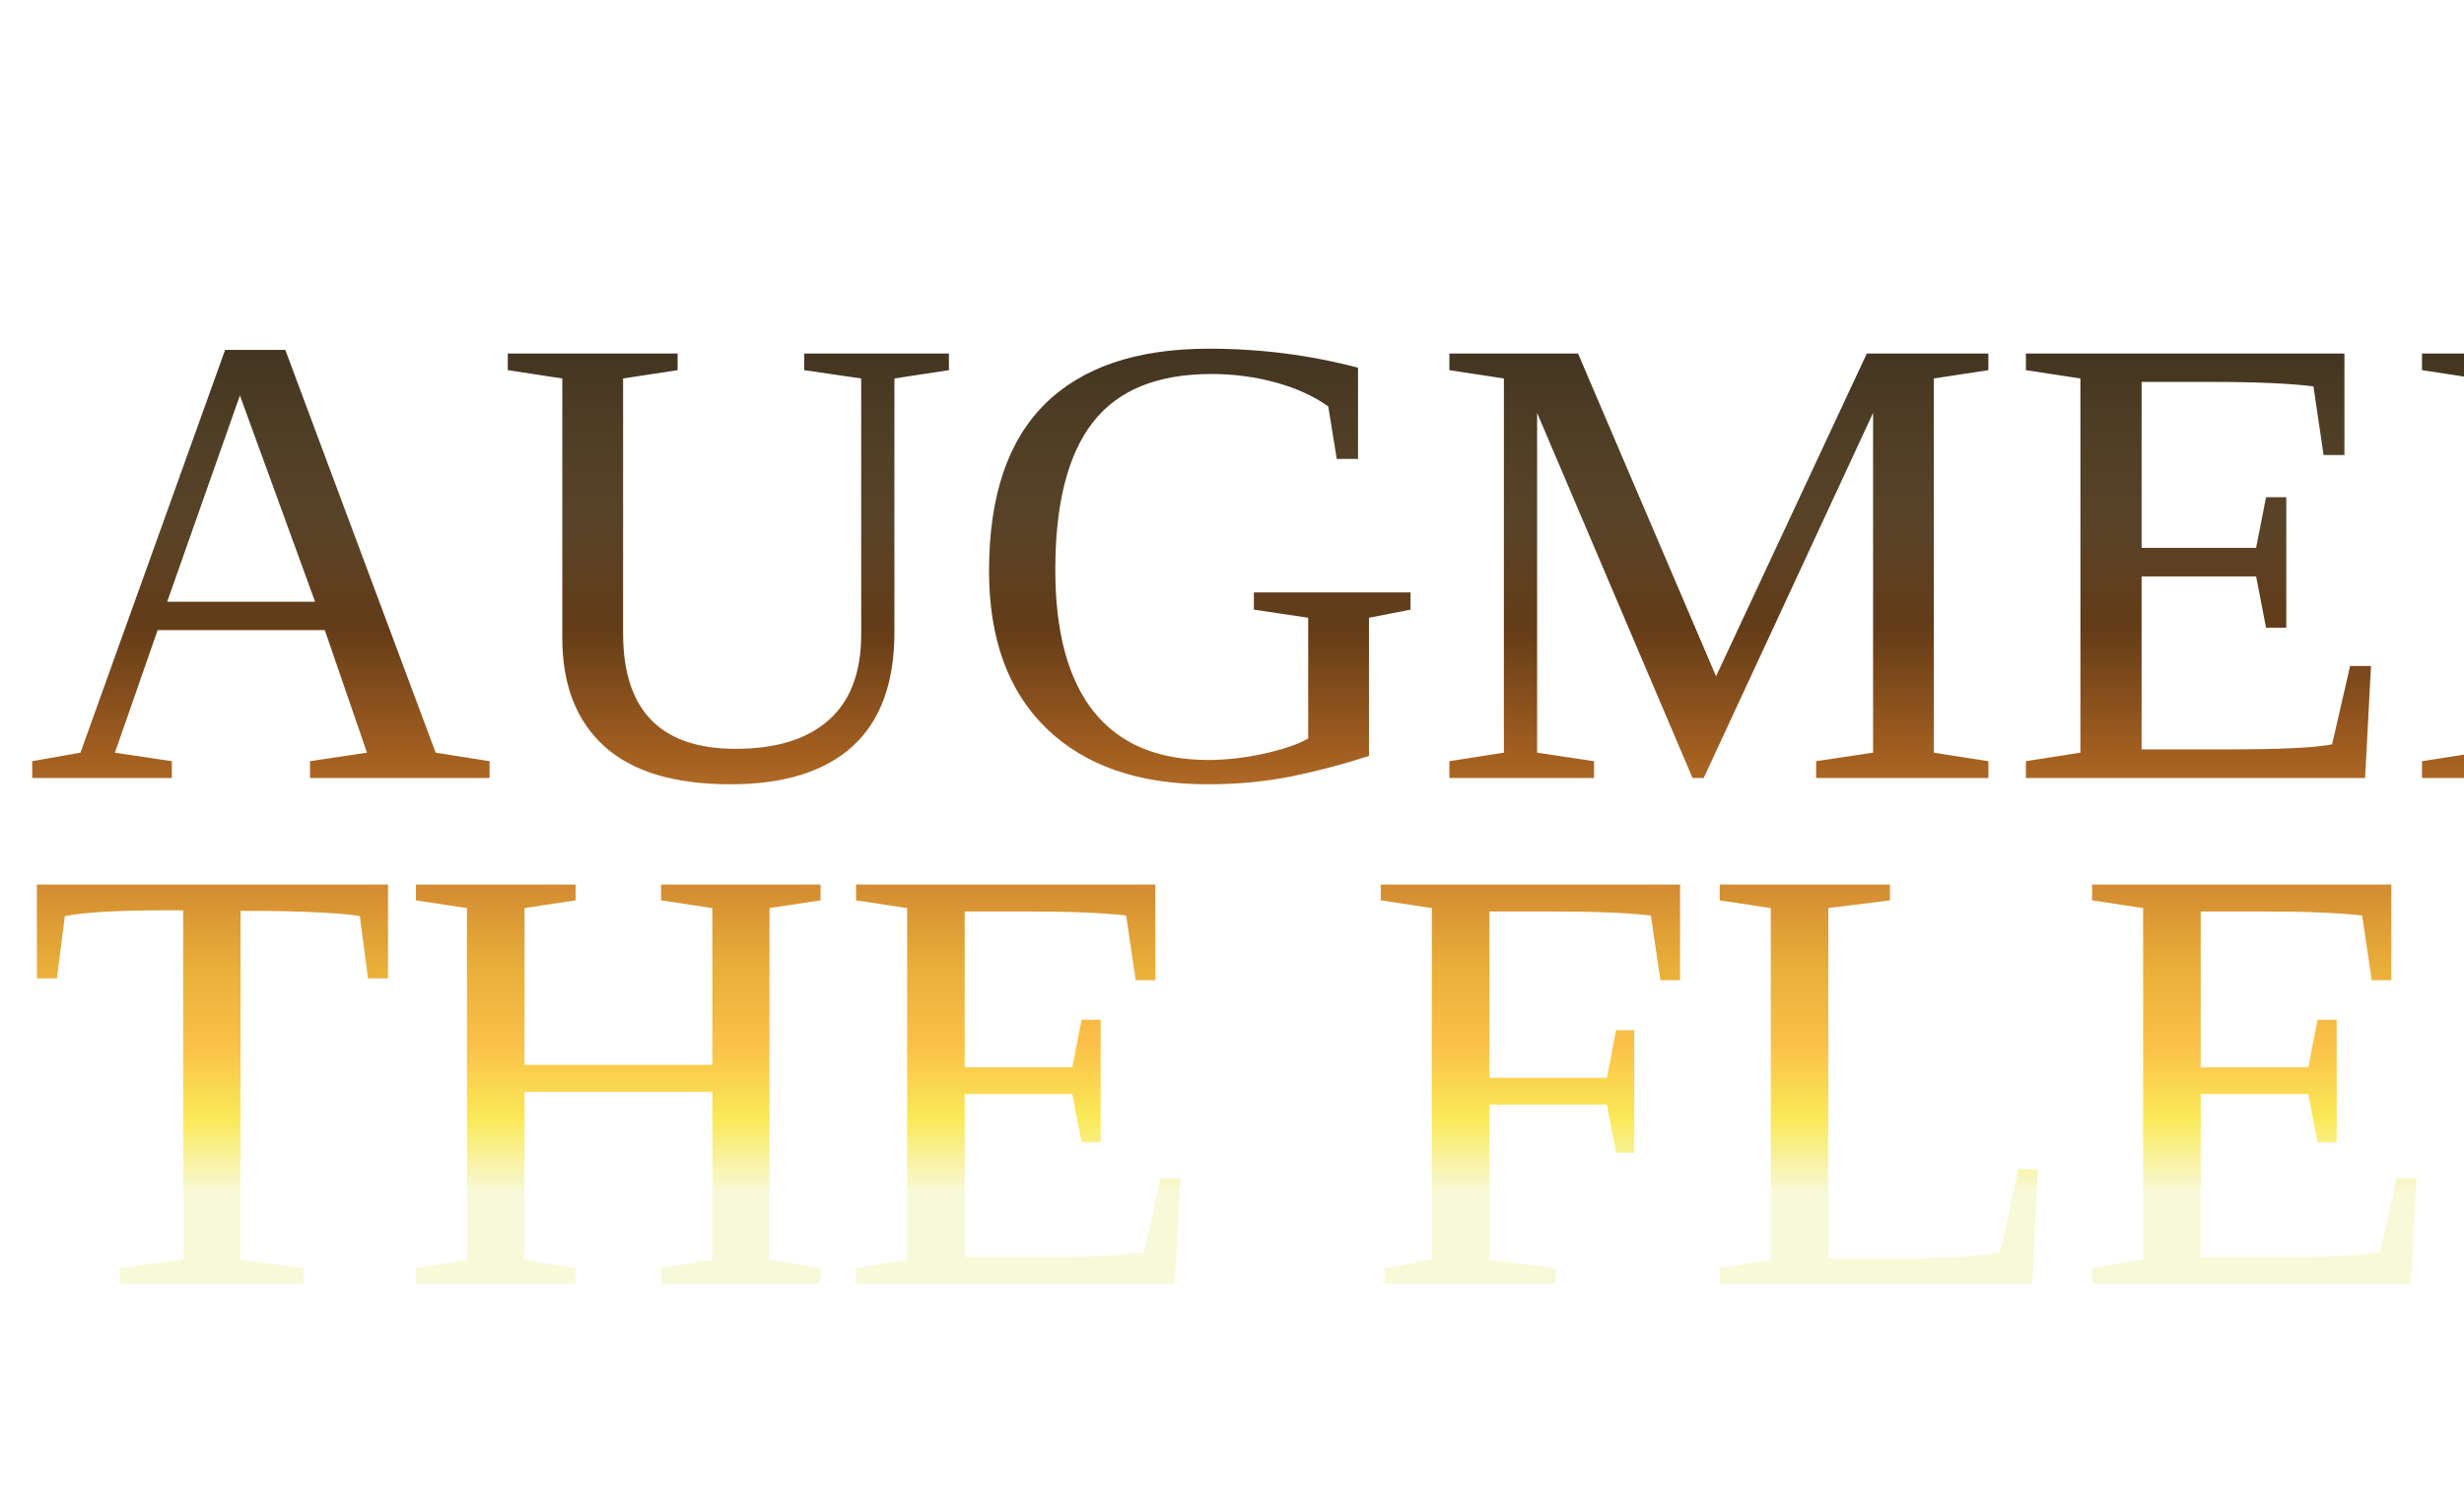
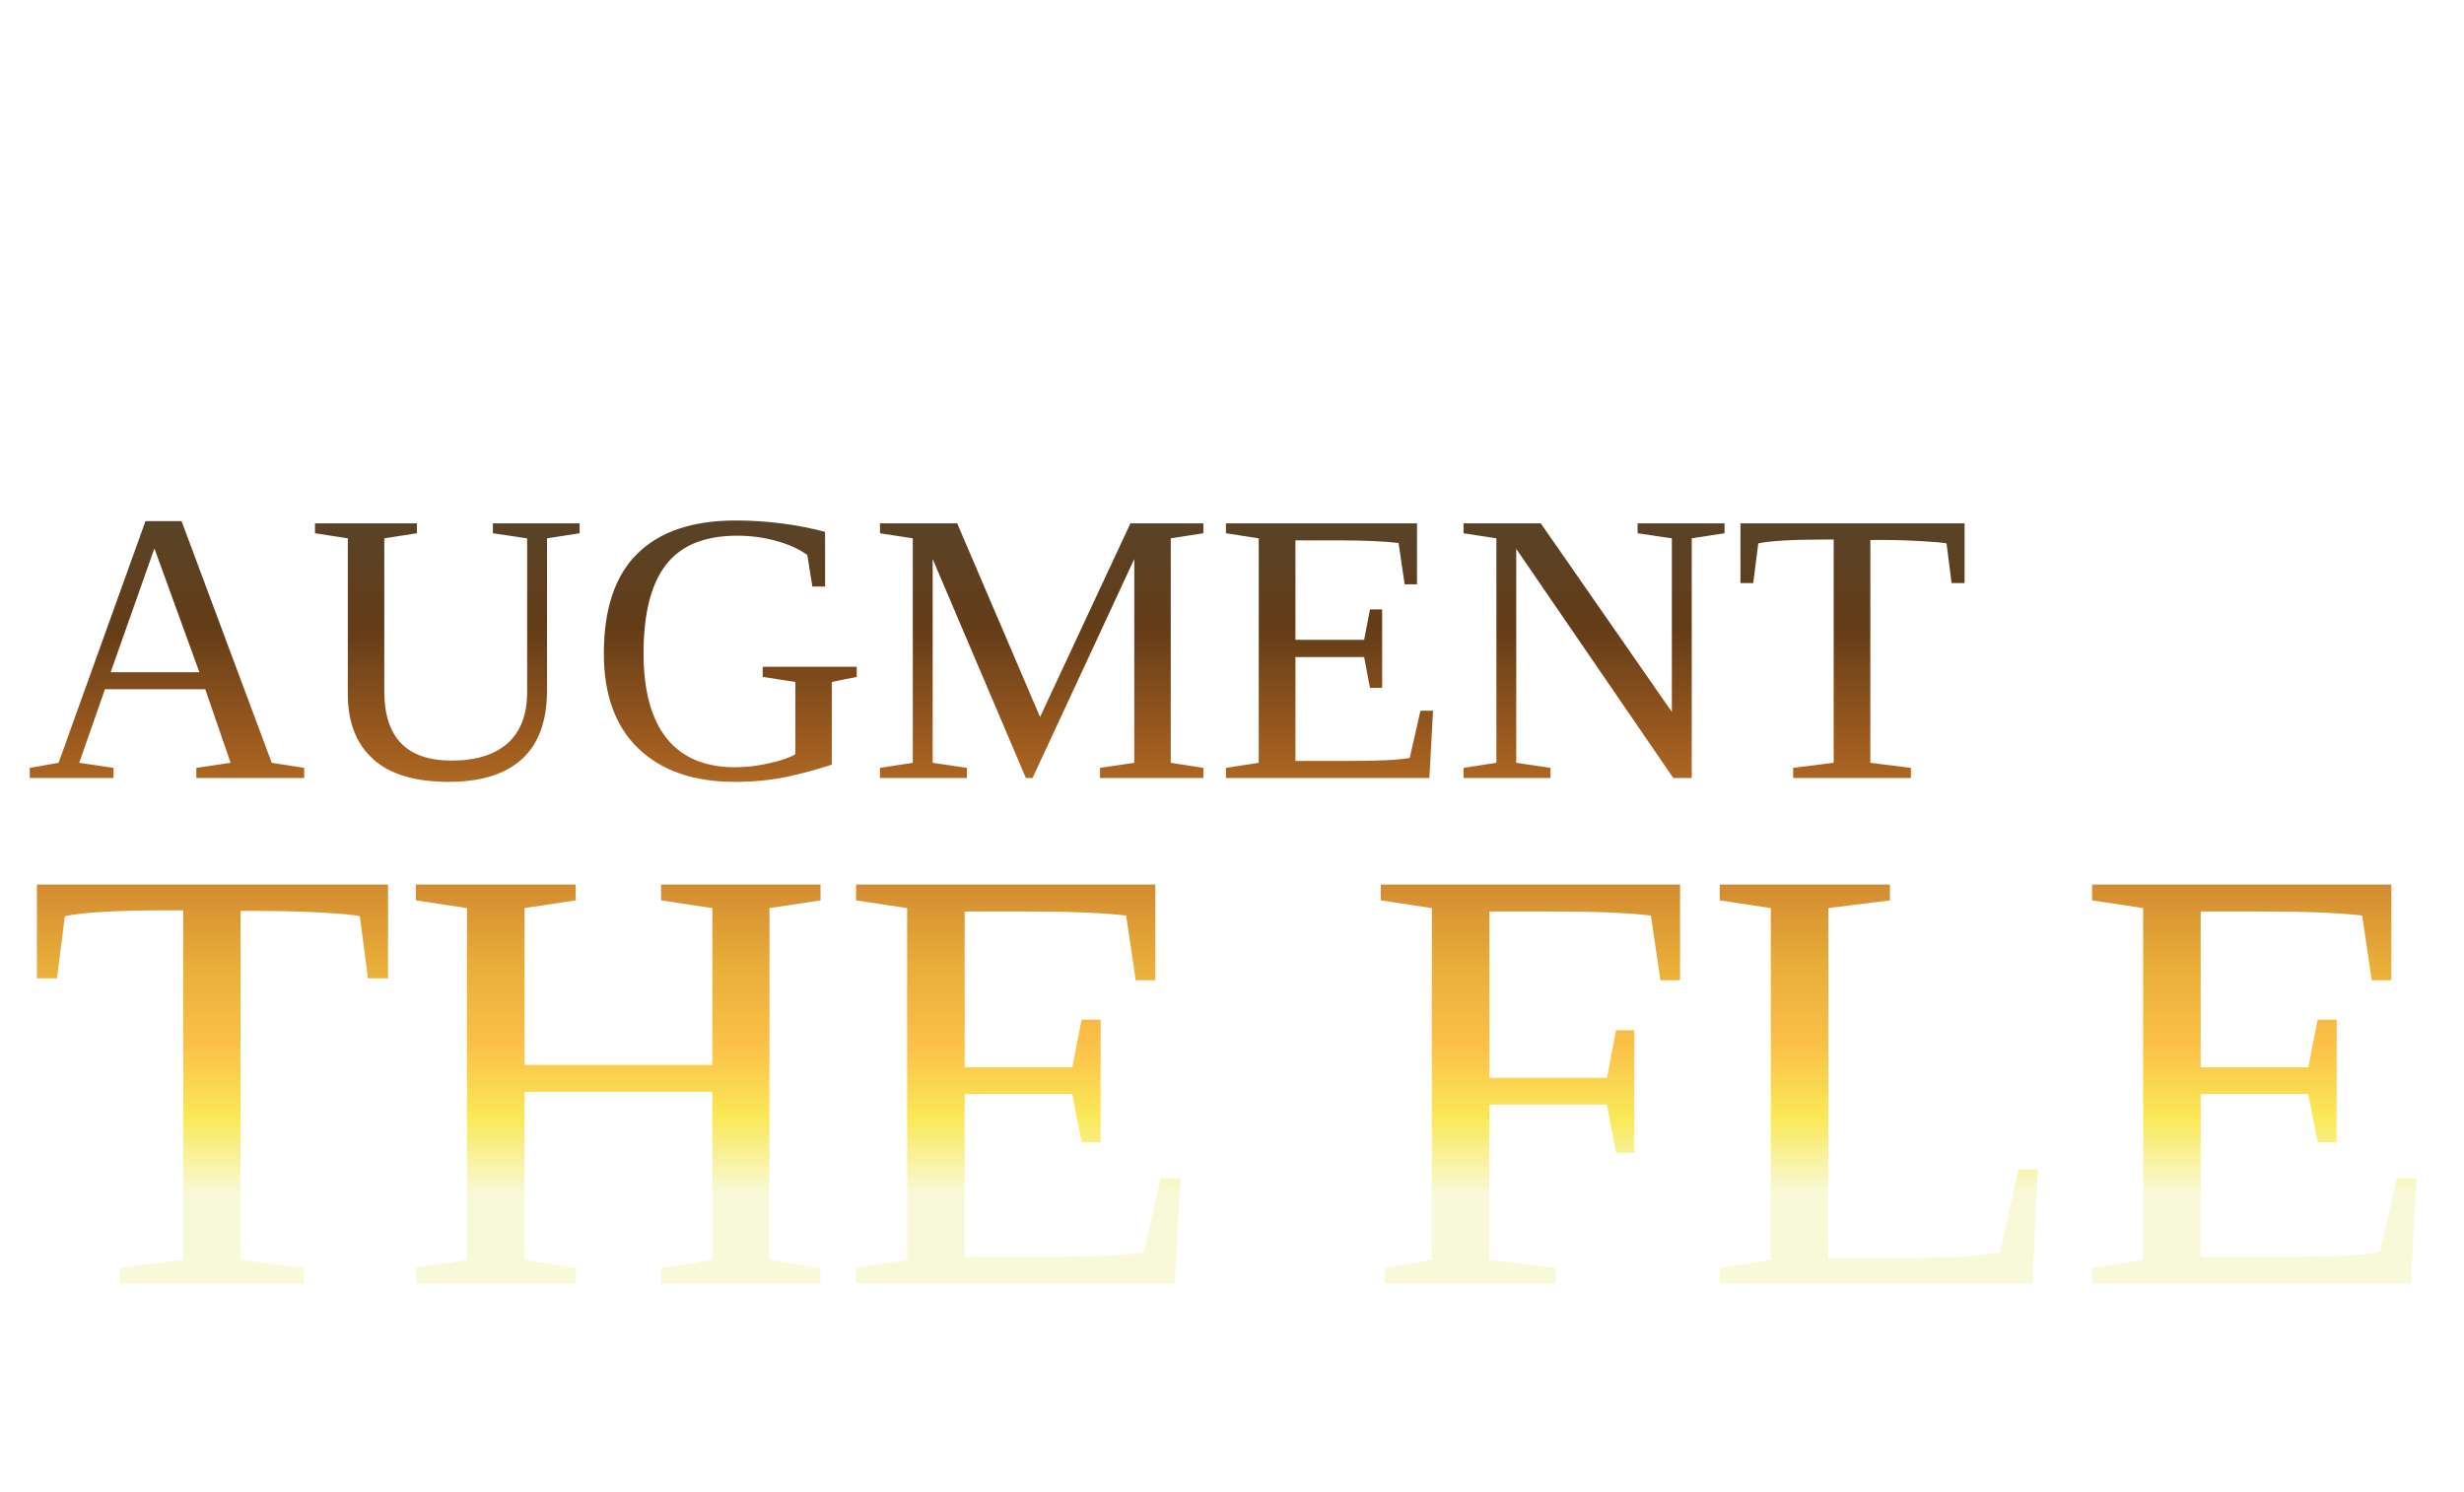
<svg xmlns="http://www.w3.org/2000/svg" version="1.1" id="Layer_1" viewBox="0 0 190 115">
  <defs>
    <linearGradient id="rainbow" x1="0" x2="0" y1="0" y2="100%" gradientUnits="userSpaceOnUse">
      <stop stop-color="#3c2e1d" offset="20%" />
      <stop stop-color="#4d3d25" offset="28%" />
      <stop stop-color="#594328" offset="35%" />
      <stop stop-color="#633c18" offset="42%" />
      <stop stop-color="#9f5c1f" offset="50%" />
      <stop stop-color="#cd832f" offset="58%" />
      <stop stop-color="#eaaf39" offset="65%" />
      <stop stop-color="#fbc048" offset="70%" />
      <stop stop-color="#fae957" offset="75%" />
      <stop stop-color="#f8f9d9" offset="80%" />
    </linearGradient>
  </defs>
  <text fill="url(#rainbow)" textLength="190" lengthAdjust="spacingAndGlyphs">
-     <tspan textLength="190" lengthAdjust="spacingAndGlyphs" font-size="50" x="2" y="60">AUGMENT</tspan>
+     <tspan textLength="190" lengthAdjust="spacingAndGlyphs" font-size="30" x="2" y="60">AUGMENT</tspan>
    <tspan textLength="183" lengthAdjust="spacingAndGlyphs" font-size="47" x="2" preserveAspectRatio="xMidYMid meet" dy="39">THE FLESH</tspan>
  </text>
</svg>
